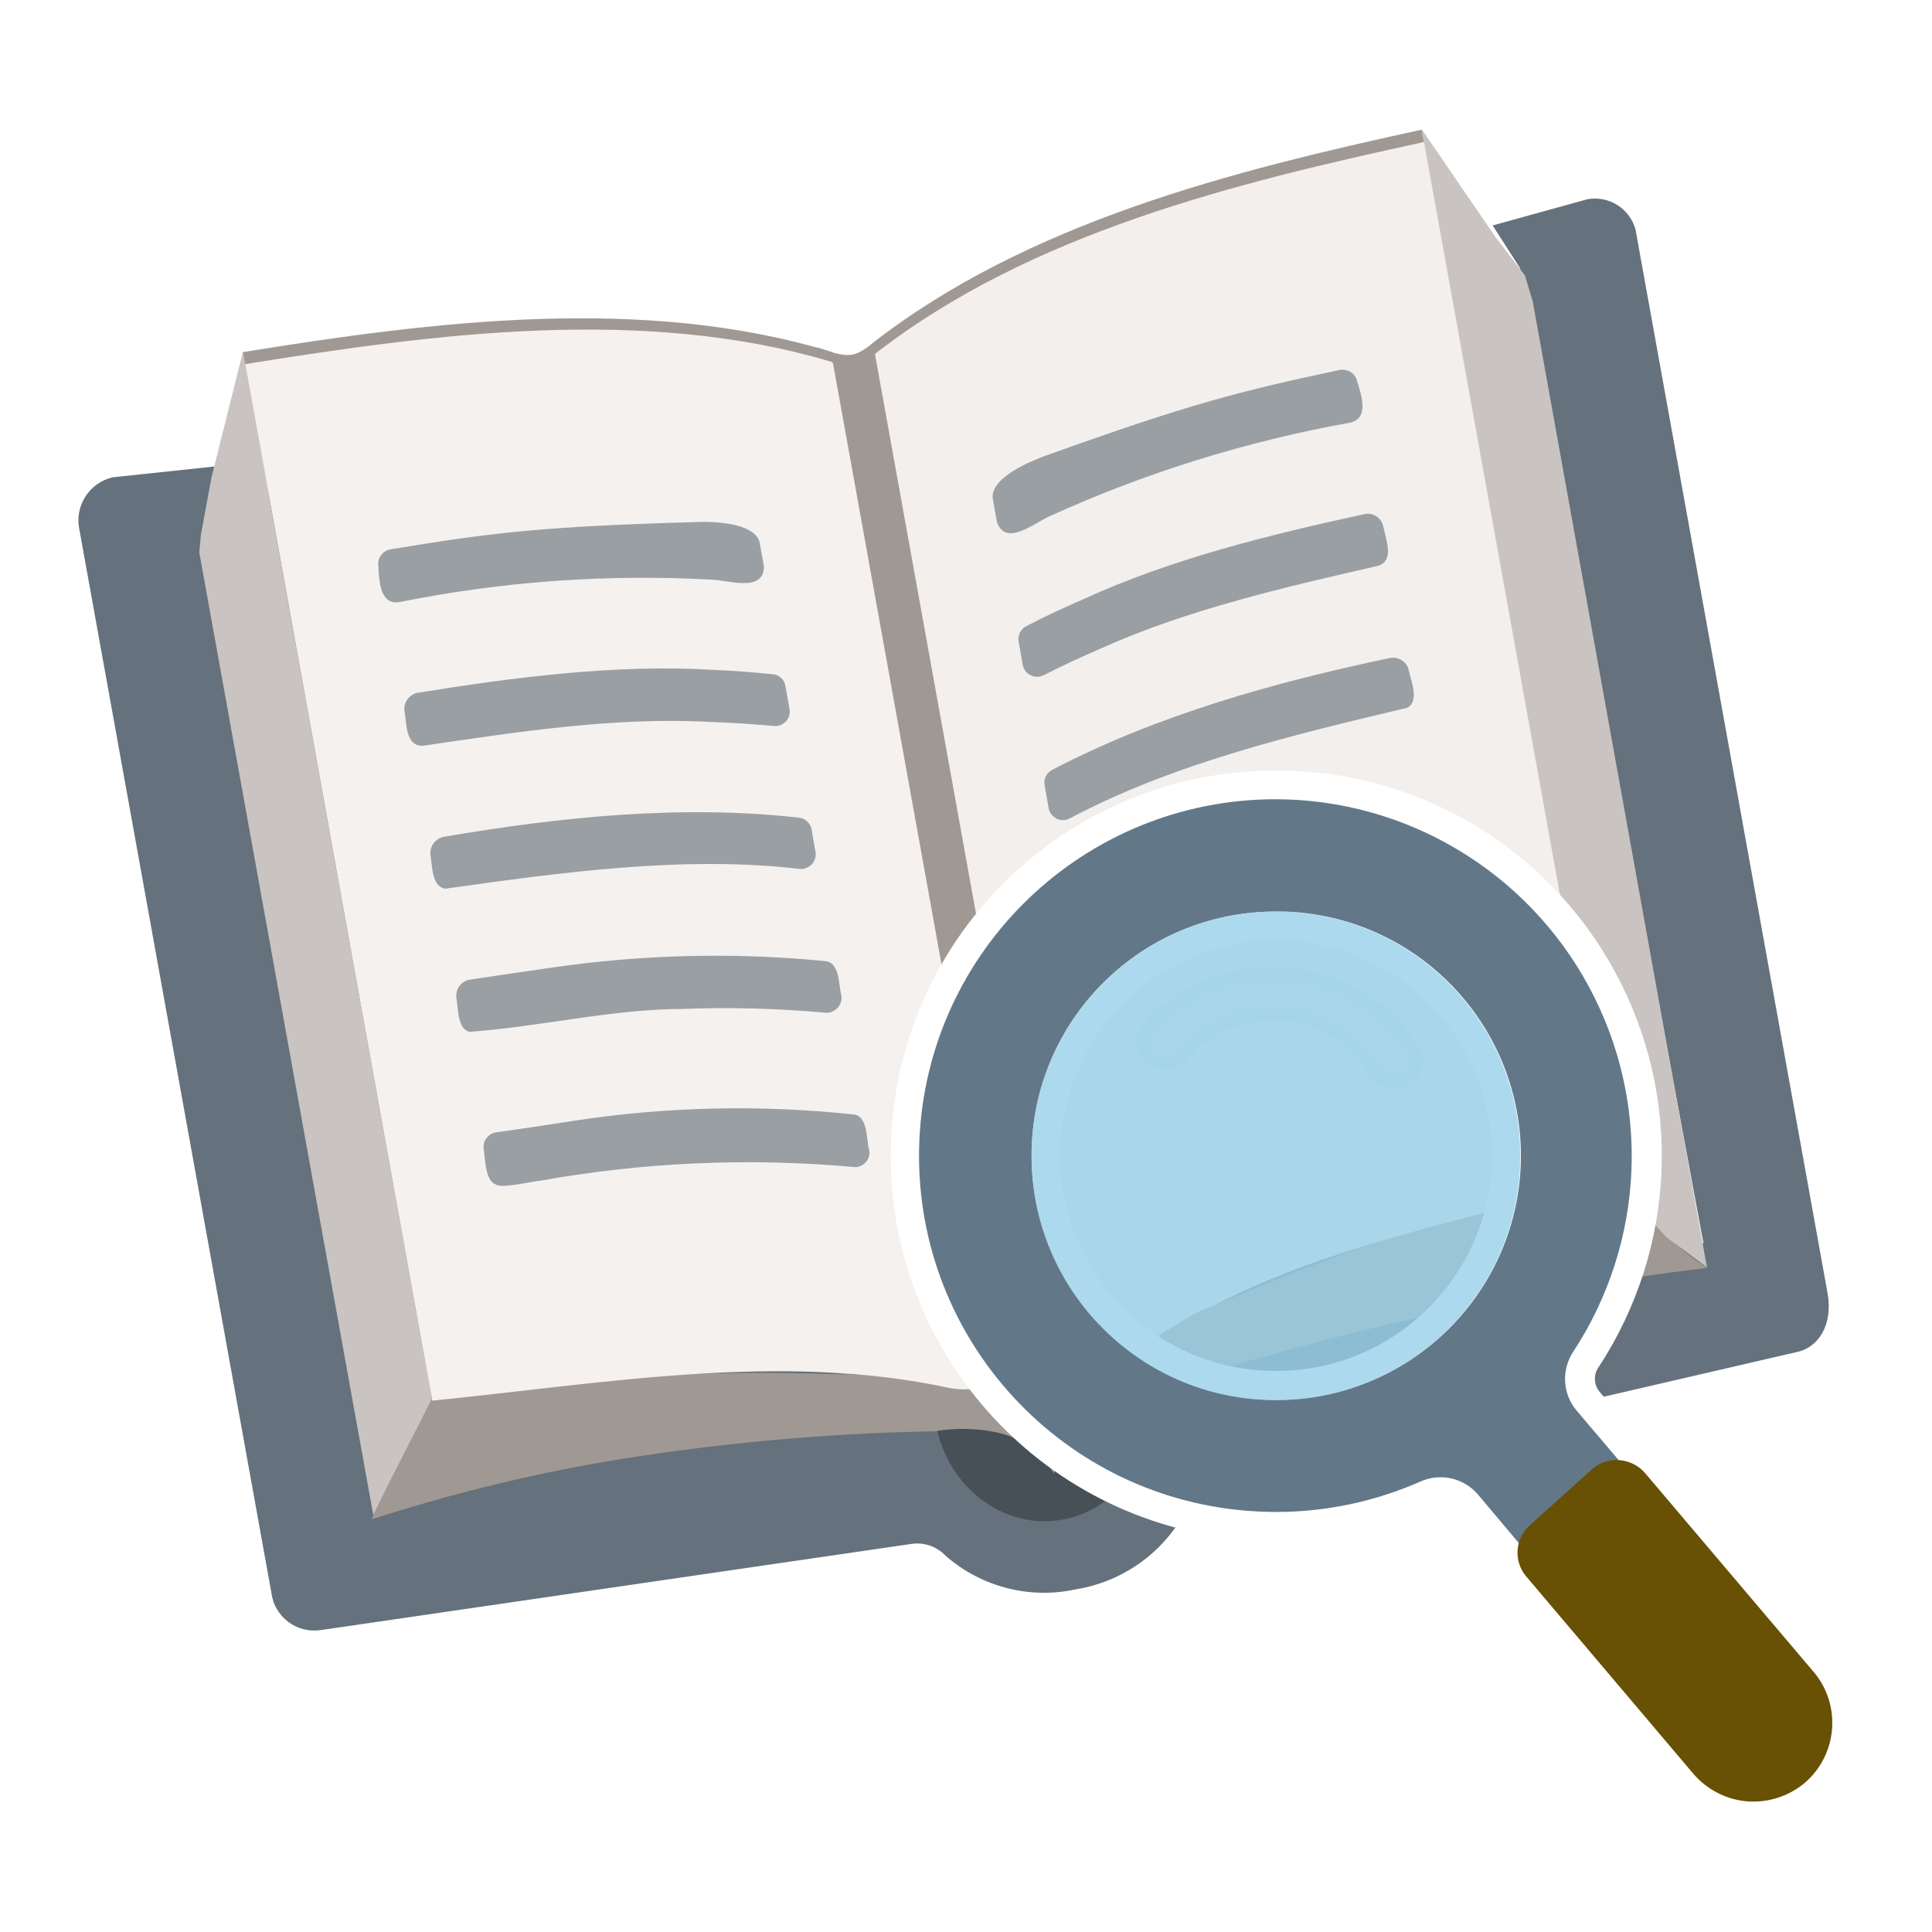
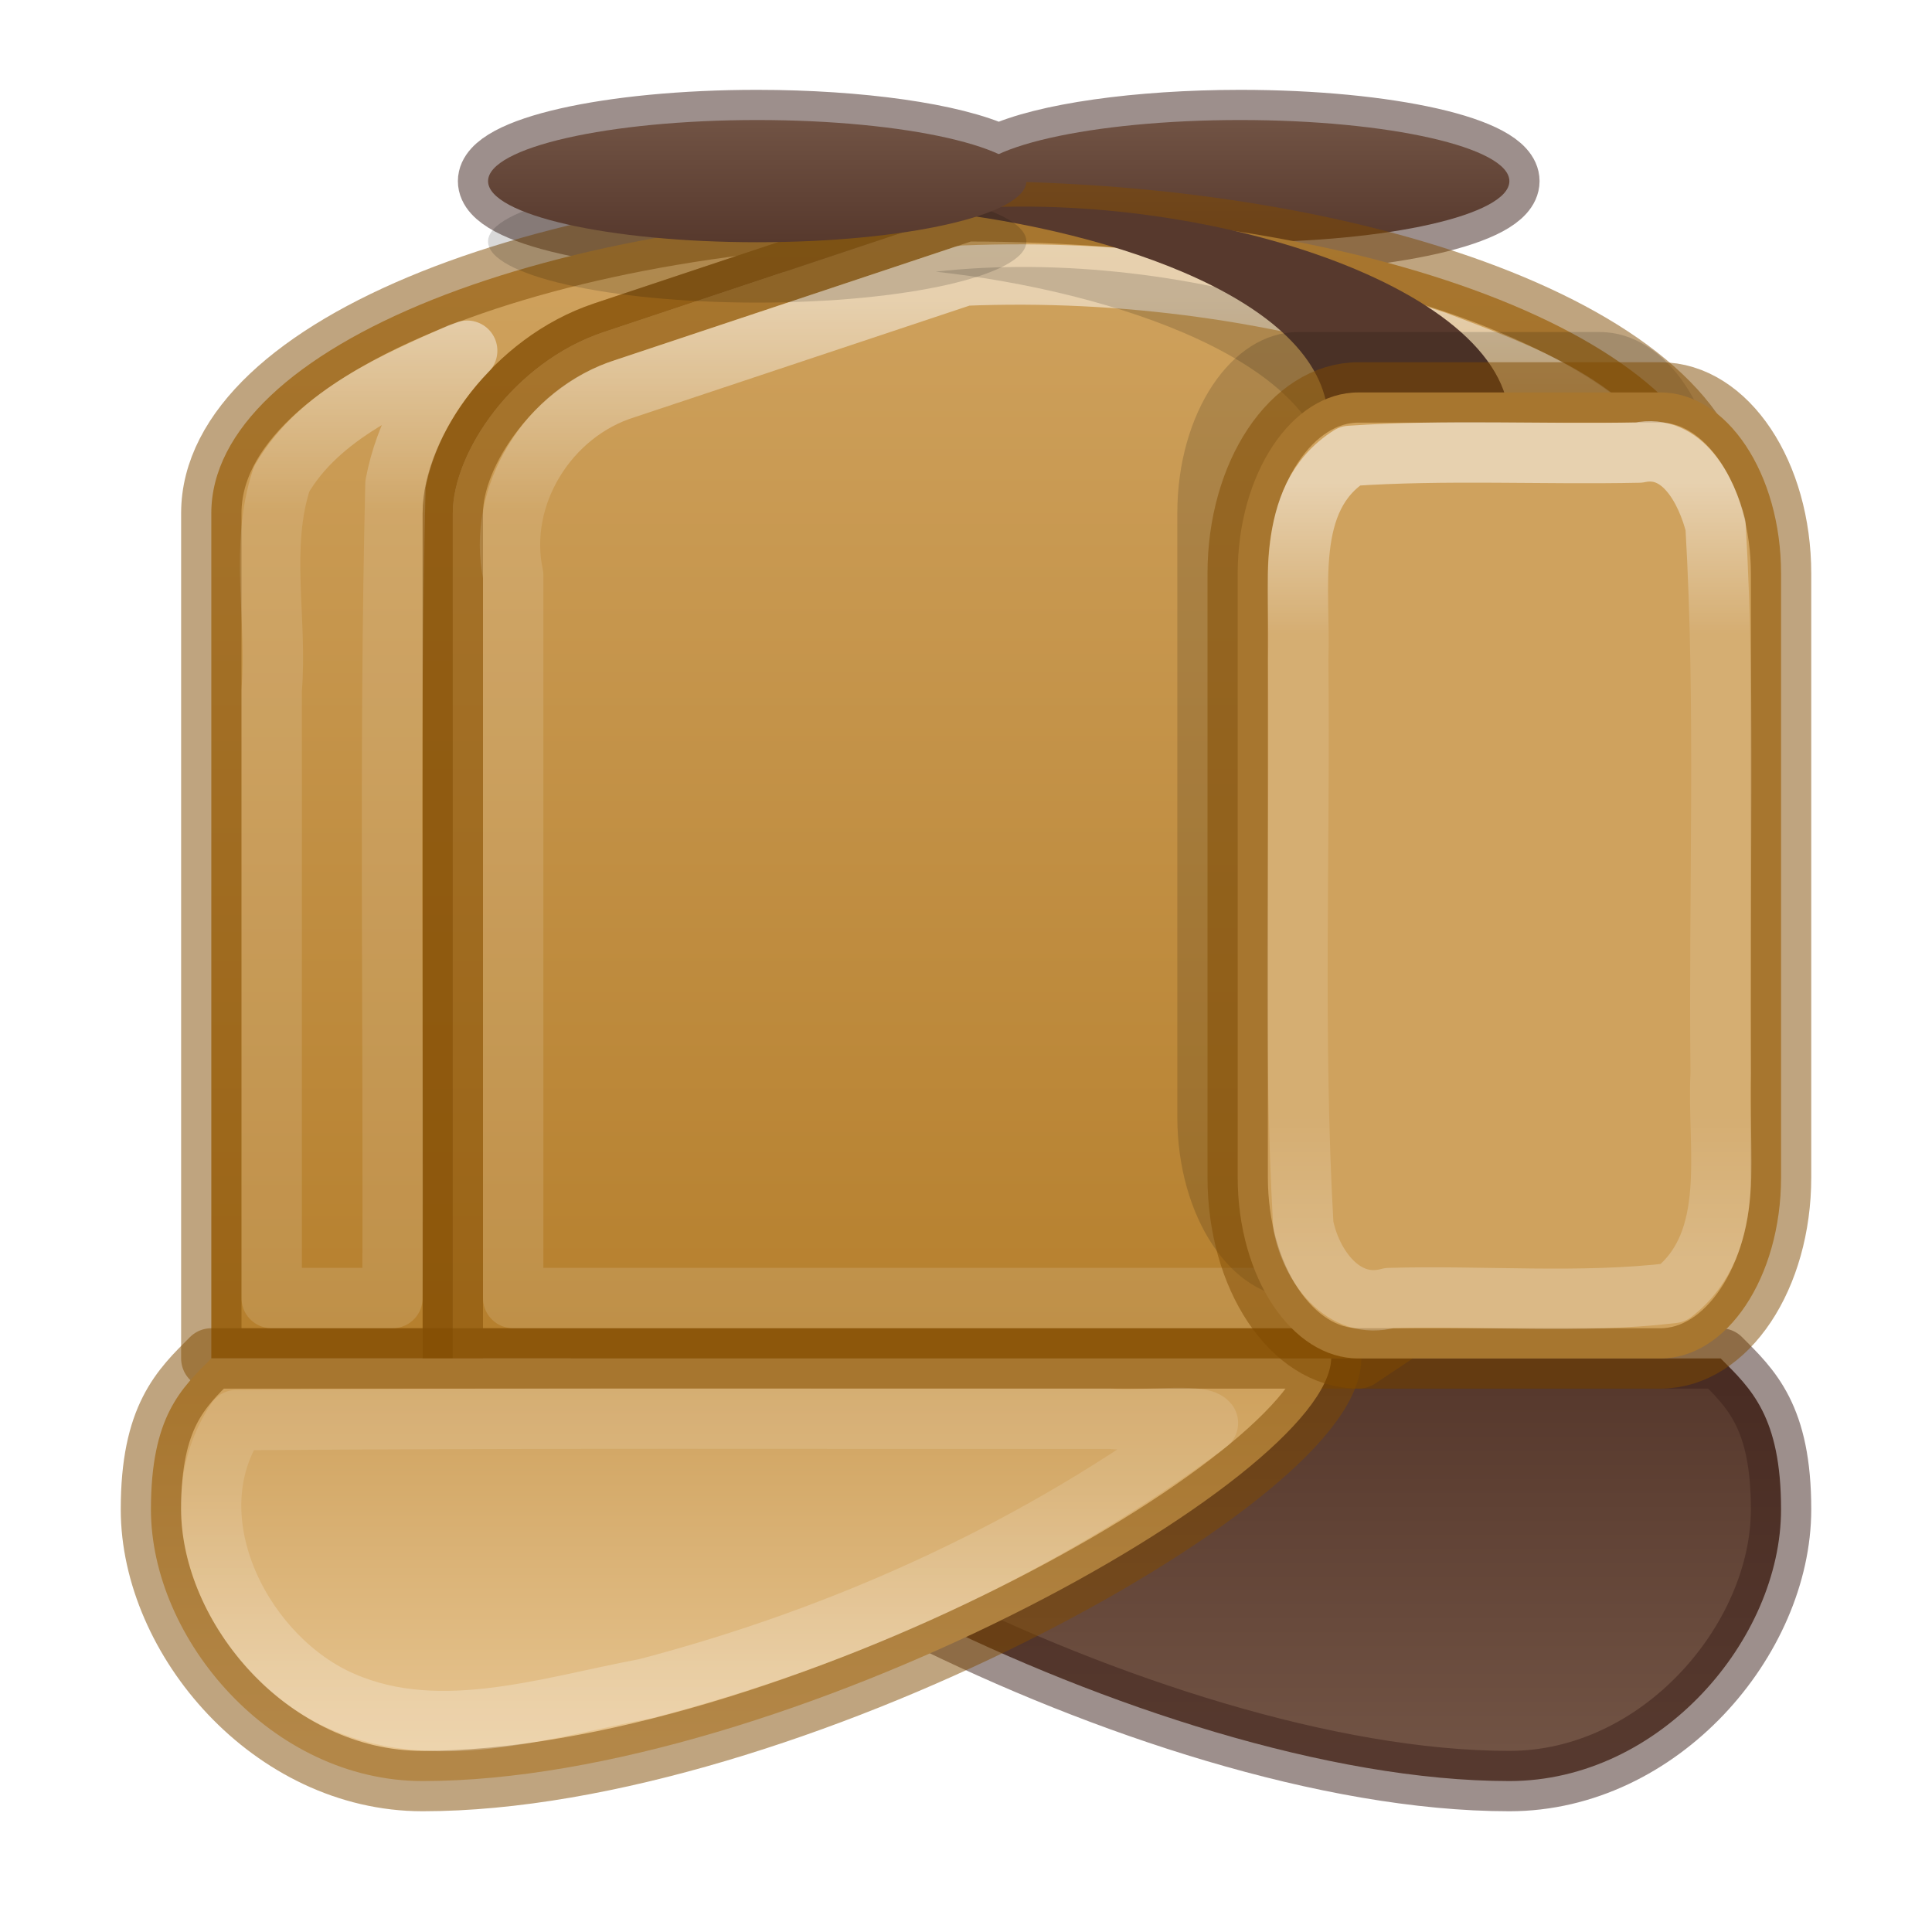
- <svg xmlns="http://www.w3.org/2000/svg" xmlns:xlink="http://www.w3.org/1999/xlink" width="32px" height="32px" viewBox="0 0 32 32" version="1.1">
-   <defs>
-     <filter id="alpha" filterUnits="objectBoundingBox" x="0%" y="0%" width="100%" height="100%">
-       <feColorMatrix type="matrix" in="SourceGraphic" values="0 0 0 0 1 0 0 0 0 1 0 0 0 0 1 0 0 0 1 0" />
-     </filter>
-     <mask id="mask0">
-       <g filter="url(#alpha)">
-         <rect x="0" y="0" width="32" height="32" style="fill:rgb(0%,0%,0%);fill-opacity:0.902;stroke:none;" />
-       </g>
-     </mask>
-     <clipPath id="clip1">
-       <rect x="0" y="0" width="32" height="32" />
-     </clipPath>
-     <g id="surface5" clip-path="url(#clip1)">
-       <path style="fill-rule:nonzero;fill:rgb(88.627%,92.157%,92.941%);fill-opacity:1;stroke-width:1;stroke-linecap:butt;stroke-linejoin:miter;stroke:rgb(85.49%,91.373%,92.941%);stroke-opacity:1;stroke-miterlimit:10;" d="M 144.141 112.158 C 143.286 112.085 142.505 111.621 142.065 110.864 C 141.65 110.107 141.138 109.424 140.552 108.789 C 136.279 104.443 129.468 103.882 124.561 107.471 C 123.853 108.008 123.242 108.618 122.705 109.277 C 121.826 110.303 120.312 110.498 119.189 109.766 C 118.652 109.448 118.286 108.911 118.164 108.301 C 118.042 107.69 118.213 107.056 118.579 106.592 C 119.36 105.615 120.264 104.736 121.265 103.979 C 128.369 98.804 138.184 99.609 144.336 105.908 C 145.19 106.812 145.947 107.812 146.558 108.911 C 146.826 109.448 146.875 110.083 146.655 110.645 C 146.436 111.23 145.996 111.67 145.435 111.89 C 145.02 112.085 144.58 112.183 144.141 112.158 Z M 144.141 112.158 " transform="matrix(0.16,0,0,0.16,0,0)" />
-     </g>
-     <mask id="mask1">
-       <g filter="url(#alpha)">
-         <rect x="0" y="0" width="32" height="32" style="fill:rgb(0%,0%,0%);fill-opacity:0.8;stroke:none;" />
-       </g>
-     </mask>
-     <clipPath id="clip2">
-       <rect x="0" y="0" width="32" height="32" />
-     </clipPath>
-     <g id="surface8" clip-path="url(#clip2)">
-       <path style=" stroke:none;fill-rule:nonzero;fill:rgb(59.216%,81.176%,90.98%);fill-opacity:1;" d="M 25.18 19.145 C 25.18 21.379 23.367 23.191 21.133 23.191 C 18.898 23.191 17.086 21.379 17.086 19.145 C 17.086 16.91 18.898 15.098 21.133 15.098 C 23.367 15.098 25.18 16.91 25.18 19.145 Z M 25.18 19.145 " />
-     </g>
+ <svg xmlns="http://www.w3.org/2000/svg" xmlns:xlink="http://www.w3.org/1999/xlink" version="1.1" width="32" height="32" id="svg6860" xml:space="preserve">
+   <defs id="defs6862">
+     <linearGradient id="linearGradient82">
+       <stop style="stop-color:#ffffff;stop-opacity:1;" offset="0" id="stop79" />
+       <stop style="stop-color:#ffffff;stop-opacity:0.25;" offset="0.192" id="stop80" />
+       <stop style="stop-color:#ffffff;stop-opacity:0.25;" offset="0.808" id="stop81" />
+       <stop style="stop-color:#ffffff;stop-opacity:0.5;" offset="1" id="stop82" />
+     </linearGradient>
+     <linearGradient id="linearGradient75">
+       <stop style="stop-color:#ffffff;stop-opacity:1;" offset="0" id="stop72" />
+       <stop style="stop-color:#ffffff;stop-opacity:0.25;" offset="0.152" id="stop73" />
+       <stop style="stop-color:#ffffff;stop-opacity:0.25;" offset="0.848" id="stop74" />
+       <stop style="stop-color:#ffffff;stop-opacity:0.5;" offset="1" id="stop75" />
+     </linearGradient>
+     <linearGradient id="linearGradient70">
+       <stop style="stop-color:#ffffff;stop-opacity:1;" offset="0" id="stop67" />
+       <stop style="stop-color:#ffffff;stop-opacity:0.25;" offset="0.152" id="stop68" />
+       <stop style="stop-color:#ffffff;stop-opacity:0.25;" offset="0.848" id="stop69" />
+       <stop style="stop-color:#ffffff;stop-opacity:0.5;" offset="1" id="stop70" />
+     </linearGradient>
+     <linearGradient id="linearGradient3924-0">
+       <stop id="stop3926-6" style="stop-color:#ffffff;stop-opacity:1" offset="0" />
+       <stop id="stop3928-3" style="stop-color:#ffffff;stop-opacity:0.235" offset="0.042" />
+       <stop id="stop3930-2" style="stop-color:#ffffff;stop-opacity:0.157" offset="0.958" />
+       <stop id="stop3932-62" style="stop-color:#ffffff;stop-opacity:0.392" offset="1" />
+     </linearGradient>
+     <linearGradient id="linearGradient3688-166-749-6">
+       <stop id="stop2883-8" style="stop-color:#181818;stop-opacity:1" offset="0" />
+       <stop id="stop2885-3" style="stop-color:#181818;stop-opacity:0" offset="1" />
+     </linearGradient>
+     <linearGradient id="linearGradient3702-501-757-3">
+       <stop id="stop2895-3" style="stop-color:#181818;stop-opacity:0" offset="0" />
+       <stop id="stop2897-28" style="stop-color:#181818;stop-opacity:1" offset="0.5" />
+       <stop id="stop2899-8" style="stop-color:#181818;stop-opacity:0" offset="1" />
+     </linearGradient>
+     <radialGradient cx="4.993" cy="43.5" r="2.5" fx="4.993" fy="43.5" id="radialGradient2976-3" xlink:href="#linearGradient3688-166-749-6" gradientUnits="userSpaceOnUse" gradientTransform="matrix(2.003784,0,0,1.4,27.98813,-17.4)" />
+     <radialGradient cx="4.993" cy="43.5" r="2.5" fx="4.993" fy="43.5" id="radialGradient2978-2" xlink:href="#linearGradient3688-166-749-6" gradientUnits="userSpaceOnUse" gradientTransform="matrix(2.003784,0,0,1.4,-20.01187,-104.4)" />
+     <linearGradient xlink:href="#linearGradient870" id="linearGradient930-9" x1="16.768" y1="2.768" x2="16.768" y2="29.897" gradientUnits="userSpaceOnUse" gradientTransform="translate(3.81e-6)" />
+     <linearGradient x1="24" y1="6.24" x2="24" y2="41.76" id="linearGradient4161-0" xlink:href="#linearGradient3924-0" gradientUnits="userSpaceOnUse" gradientTransform="matrix(0.6756757,0,0,0.6756757,-0.2162132,-0.2162062)" />
+     <linearGradient xlink:href="#linearGradient3702-501-757-3" id="linearGradient1088" gradientUnits="userSpaceOnUse" x1="25.058" y1="47.028" x2="25.058" y2="39.999" />
+     <linearGradient id="linearGradient870">
+       <stop id="stop866" offset="0" style="stop-color:#cd9ef7;stop-opacity:1" />
+       <stop id="stop868" offset="1" style="stop-color:#a56de2;stop-opacity:1" />
+     </linearGradient>
+     <radialGradient cx="4.993" cy="43.5" r="2.5" fx="4.993" fy="43.5" id="radialGradient2976-3-3" xlink:href="#linearGradient3688-166-749-6" gradientUnits="userSpaceOnUse" gradientTransform="matrix(2.003784,0,0,1.4,27.98813,-17.4)" />
+     <radialGradient cx="4.993" cy="43.5" r="2.5" fx="4.993" fy="43.5" id="radialGradient2978-2-5" xlink:href="#linearGradient3688-166-749-6" gradientUnits="userSpaceOnUse" gradientTransform="matrix(2.003784,0,0,1.4,-20.01187,-104.4)" />
+     <linearGradient xlink:href="#linearGradient870" id="linearGradient930-9-2" x1="16.768" y1="2.768" x2="16.768" y2="29.897" gradientUnits="userSpaceOnUse" gradientTransform="translate(4.1936035e-6)" />
+     <linearGradient x1="24" y1="6.24" x2="24" y2="41.76" id="linearGradient4161-0-2" xlink:href="#linearGradient3924-0" gradientUnits="userSpaceOnUse" gradientTransform="matrix(0.6756757,0,0,0.6756757,-0.2162128,-0.2162061)" />
+     <linearGradient xlink:href="#linearGradient3702-501-757-3" id="linearGradient963" gradientUnits="userSpaceOnUse" x1="25.058" y1="47.028" x2="25.058" y2="39.999" />
+     <linearGradient id="linearGradient17">
+       <stop style="stop-color:#715344;stop-opacity:1;" offset="0" id="stop17" />
+       <stop style="stop-color:#57392d;stop-opacity:1;" offset="1" id="stop18" />
+     </linearGradient>
+     <linearGradient id="linearGradient7">
+       <stop style="stop-color:#57392d;stop-opacity:1;" offset="0" id="stop9" />
+       <stop style="stop-color:#715344;stop-opacity:1;" offset="1" id="stop10" />
+     </linearGradient>
+     <linearGradient id="linearGradient1">
+       <stop style="stop-color:#cfa25e;stop-opacity:1;" offset="0" id="stop1" />
+       <stop style="stop-color:#e7c591;stop-opacity:1;" offset="1" id="stop2" />
+     </linearGradient>
+     <linearGradient id="linearGradient5">
+       <stop style="stop-color:#cfa25e;stop-opacity:1;" offset="0" id="stop5" />
+       <stop style="stop-color:#b6802e;stop-opacity:1;" offset="1" id="stop6" />
+     </linearGradient>
+     <linearGradient id="linearGradient1201">
+       <stop id="stop1193" style="stop-color:#ffffff;stop-opacity:1" offset="0" />
+       <stop id="stop1195" style="stop-color:#ffffff;stop-opacity:0.235" offset="0.068" />
+       <stop id="stop1197" style="stop-color:#ffffff;stop-opacity:0.157" offset="0.947" />
+       <stop id="stop1199" style="stop-color:#ffffff;stop-opacity:0.392" offset="1" />
+     </linearGradient>
+     <radialGradient cx="4.993" cy="43.5" r="2.5" fx="4.993" fy="43.5" id="radialGradient3013-6" xlink:href="#linearGradient3688-166-749-6" gradientUnits="userSpaceOnUse" gradientTransform="matrix(2.003784,0,0,0.8999999,29.98813,4.850003)" />
+     <radialGradient cx="4.993" cy="43.5" r="2.5" fx="4.993" fy="43.5" id="radialGradient3015-1" xlink:href="#linearGradient3688-166-749-6" gradientUnits="userSpaceOnUse" gradientTransform="matrix(2.003784,0,0,0.8999999,-18.01187,-83.15)" />
+     <linearGradient x1="39" y1="6" x2="39" y2="41.945" id="linearGradient3058-5" xlink:href="#linearGradient1201" gradientUnits="userSpaceOnUse" gradientTransform="translate(4e-6,1.000006)" />
+     <linearGradient xlink:href="#linearGradient3702-501-757-3" id="linearGradient1191" gradientUnits="userSpaceOnUse" x1="25.058" y1="47.028" x2="25.058" y2="39.999" gradientTransform="matrix(1.142857,0,0,0.6428571,-3.428569,16.03572)" />
+     <linearGradient xlink:href="#linearGradient870" id="linearGradient930-9-2-6" x1="16.768" y1="2.768" x2="16.768" y2="29.897" gradientUnits="userSpaceOnUse" gradientTransform="matrix(1.444444,0,0,1.444444,0.888913,1.888891)" />
+     <linearGradient xlink:href="#linearGradient1" id="linearGradient52" x1="11" y1="23" x2="11" y2="28.93" gradientUnits="userSpaceOnUse" />
+     <linearGradient xlink:href="#linearGradient5" id="linearGradient54" x1="16.104" y1="3.99" x2="16.104" y2="22" gradientUnits="userSpaceOnUse" />
+     <linearGradient xlink:href="#linearGradient5" id="linearGradient56" x1="16" y1="4" x2="16" y2="22" gradientUnits="userSpaceOnUse" />
+     <linearGradient xlink:href="#linearGradient17" id="linearGradient58" x1="13" y1="2" x2="13" y2="4" gradientUnits="userSpaceOnUse" />
+     <linearGradient xlink:href="#linearGradient17" id="linearGradient59" x1="21" y1="2" x2="21" y2="4" gradientUnits="userSpaceOnUse" />
+     <linearGradient xlink:href="#linearGradient7" id="linearGradient65" x1="24" y1="23" x2="24" y2="29" gradientUnits="userSpaceOnUse" />
+     <linearGradient xlink:href="#linearGradient70" id="linearGradient67" x1="8" y1="5" x2="8" y2="28" gradientUnits="userSpaceOnUse" />
+     <linearGradient xlink:href="#linearGradient75" id="linearGradient72" x1="16" y1="5" x2="16" y2="28" gradientUnits="userSpaceOnUse" />
+     <linearGradient xlink:href="#linearGradient75" id="linearGradient77" x1="16" y1="5" x2="16" y2="28" gradientUnits="userSpaceOnUse" />
+     <linearGradient xlink:href="#linearGradient82" id="linearGradient79" x1="25" y1="8" x2="25" y2="21" gradientUnits="userSpaceOnUse" />
  </defs>
-   <g id="surface1">
-     <path style=" stroke:none;fill-rule:nonzero;fill:rgb(30.98%,26.275%,21.961%);fill-opacity:1;" d="M 17.461 24.402 C 17.266 24.07 16.945 23.828 16.574 23.734 C 16.223 23.652 15.863 23.641 15.508 23.699 C 15.703 24.754 16.645 25.457 17.621 25.281 C 18.594 25.105 19.219 24.09 19.039 23.031 C 18.688 23.109 18.352 23.254 18.055 23.453 C 17.738 23.68 17.523 24.02 17.461 24.402 Z M 17.461 24.402 " />
-     <path style=" stroke:none;fill-rule:nonzero;fill:rgb(29.804%,3.137%,3.137%);fill-opacity:1;" d="M 17.273 23.363 L 17.305 23.535 Z M 17.273 23.363 " />
-     <path style=" stroke:none;fill-rule:nonzero;fill:rgb(39.608%,44.314%,48.627%);fill-opacity:1;" d="M 3.547 7.727 L 1.863 7.906 C 1.473 8 1.23 8.387 1.316 8.777 L 4.496 26.387 C 4.52 26.578 4.621 26.746 4.773 26.863 C 4.926 26.977 5.117 27.027 5.309 27 L 15.082 25.574 C 15.297 25.539 15.512 25.609 15.664 25.77 C 16.254 26.285 17.055 26.492 17.82 26.324 C 18.598 26.199 19.273 25.715 19.641 25.02 C 19.73 24.816 19.906 24.672 20.121 24.625 L 29.742 22.398 C 30.121 22.328 30.363 21.941 30.27 21.418 L 27.09 3.805 C 26.996 3.453 26.645 3.234 26.289 3.301 L 24.723 3.734 L 25.172 4.434 L 25.27 4.754 L 28.215 20.594 " />
-     <path style=" stroke:none;fill-rule:nonzero;fill:rgb(27.843%,31.373%,33.725%);fill-opacity:1;" d="M 19.098 22.902 L 19.031 22.918 C 19.219 23.977 18.586 24.984 17.609 25.168 C 16.637 25.352 15.691 24.641 15.5 23.586 C 15.477 23.586 15.457 23.586 15.434 23.594 " />
-     <path style=" stroke:none;fill-rule:nonzero;fill:rgb(78.824%,76.471%,75.686%);fill-opacity:1;" d="M 6.184 25.102 L 7.156 23.168 L 4.023 5.828 L 3.504 7.902 L 3.328 8.852 L 3.301 9.152 Z M 6.184 25.102 " />
-     <path style=" stroke:none;fill-rule:nonzero;fill:rgb(62.745%,60%,57.647%);fill-opacity:1;" d="M 17.242 23.199 L 17.184 22.867 C 17.203 22.973 17.254 23.258 17.273 23.359 L 17.242 23.199 L 19.551 22.879 L 19.102 23.027 C 22.086 22.055 25.16 21.375 28.273 21 C 27.66 20.605 27.176 20.039 26.676 19.496 L 26.676 19.512 C 13.891 22.238 19.457 27.973 14.637 5.547 C 14.156 5.91 14.156 5.973 13.535 5.754 C 16.82 28.414 20.051 21.098 7.156 23.18 L 7.156 23.172 C 7.094 23.301 6.156 25.09 6.16 25.164 L 6.184 25.102 L 6.16 25.164 C 7.402 24.762 8.676 24.445 9.965 24.219 C 11.777 23.914 13.605 23.742 15.441 23.707 " />
-     <path style=" stroke:none;fill-rule:nonzero;fill:rgb(78.824%,76.471%,75.686%);fill-opacity:1;" d="M 25.387 4.992 L 25.258 4.562 L 24.77 3.926 L 23.551 2.145 L 23.547 2.148 L 26.68 19.488 L 27.605 20.496 L 28.273 20.992 " />
-     <path style=" stroke:none;fill-rule:nonzero;fill:rgb(62.745%,60%,57.647%);fill-opacity:1;" d="M 19.359 22.902 L 17.246 23.199 L 17.273 23.359 L 17.305 23.535 L 17.281 23.359 L 17.25 23.199 L 17.191 22.867 L 17.25 23.199 L 15.426 23.68 L 15.438 23.711 L 15.504 23.703 C 15.855 23.645 16.219 23.656 16.566 23.738 C 16.941 23.832 17.262 24.074 17.457 24.406 C 17.52 24.023 17.734 23.684 18.051 23.461 C 18.352 23.258 18.688 23.113 19.039 23.039 L 19.105 23.027 Z M 19.359 22.902 " />
-     <path style=" stroke:none;fill-rule:nonzero;fill:rgb(62.745%,60%,57.647%);fill-opacity:1;" d="M 26.68 19.492 L 23.547 2.148 C 20.438 2.824 17.004 3.68 14.422 5.707 L 14.453 5.707 L 17.348 21.738 C 17.734 23.641 19.203 21.898 20.09 21.629 C 22.043 20.59 24.574 20.141 26.684 19.508 Z M 26.68 19.492 " />
-     <path style=" stroke:none;fill-rule:nonzero;fill:rgb(94.902%,93.725%,92.941%);fill-opacity:1;" d="M 26.684 19.504 L 23.586 2.352 C 20.48 3.027 17.078 3.852 14.496 5.859 L 14.496 5.887 L 17.359 21.742 C 17.742 23.621 19.211 21.895 20.098 21.629 C 22.055 20.594 24.586 20.145 26.695 19.516 Z M 26.684 19.504 " />
-     <path style=" stroke:none;fill-rule:nonzero;fill:rgb(60%,62.353%,63.922%);fill-opacity:1;" d="M 22.363 7 C 20.645 7.309 18.973 7.828 17.383 8.551 C 17.133 8.66 16.656 9.066 16.512 8.645 L 16.441 8.242 C 16.422 7.902 17.074 7.637 17.332 7.543 C 19.695 6.695 20.512 6.484 22.184 6.129 C 22.316 6.102 22.445 6.18 22.477 6.309 C 22.547 6.539 22.684 6.93 22.363 7 Z M 22.363 7 " />
-     <path style=" stroke:none;fill-rule:nonzero;fill:rgb(60%,62.353%,63.922%);fill-opacity:1;" d="M 22.828 9.371 C 21.309 9.719 19.684 10.09 18.258 10.73 C 17.93 10.871 17.609 11.02 17.293 11.18 C 17.227 11.215 17.145 11.219 17.078 11.188 C 17.008 11.156 16.957 11.094 16.941 11.02 L 16.871 10.621 C 16.855 10.52 16.906 10.418 17 10.371 C 17.301 10.211 17.605 10.074 17.914 9.938 C 19.391 9.258 21.031 8.855 22.617 8.512 C 22.758 8.492 22.891 8.59 22.914 8.73 C 22.957 8.949 23.098 9.281 22.828 9.371 Z M 22.828 9.371 " />
-     <path style=" stroke:none;fill-rule:nonzero;fill:rgb(60%,62.353%,63.922%);fill-opacity:1;" d="M 23.309 11.723 C 21.426 12.168 19.426 12.648 17.719 13.555 C 17.652 13.59 17.574 13.594 17.504 13.562 C 17.438 13.527 17.387 13.469 17.371 13.395 L 17.301 13 C 17.285 12.895 17.336 12.797 17.43 12.75 C 19.172 11.84 21.121 11.297 23.039 10.895 C 23.18 10.879 23.312 10.973 23.336 11.113 C 23.379 11.297 23.508 11.613 23.309 11.723 Z M 23.309 11.723 " />
-     <path style=" stroke:none;fill-rule:nonzero;fill:rgb(60%,62.353%,63.922%);fill-opacity:1;" d="M 23.758 14.078 C 22.664 14.422 21.402 14.594 20.328 15.012 C 19.582 15.27 18.855 15.578 18.148 15.93 C 18.082 15.965 18.004 15.965 17.938 15.934 C 17.871 15.902 17.82 15.844 17.801 15.77 C 17.789 15.59 17.621 15.23 17.859 15.133 C 19.219 14.441 20.66 13.918 22.145 13.578 L 22.785 13.434 L 23.434 13.281 C 23.508 13.262 23.586 13.27 23.648 13.312 C 23.715 13.352 23.758 13.418 23.77 13.492 C 23.809 13.664 23.93 13.969 23.758 14.078 Z M 23.758 14.078 " />
-     <path style=" stroke:none;fill-rule:nonzero;fill:rgb(62.745%,60%,57.647%);fill-opacity:1;" d="M 13.785 5.832 C 10.664 4.879 7.168 5.324 4.023 5.832 L 7.156 23.176 L 7.156 23.188 C 9.344 23.008 11.867 22.504 14.059 22.766 C 14.977 22.691 16.961 23.785 16.656 21.867 " />
-     <path style=" stroke:none;fill-rule:nonzero;fill:rgb(95.686%,94.51%,93.725%);fill-opacity:1;" d="M 7.16 23.199 C 9.941 22.922 12.938 22.383 15.719 22.988 C 16.293 23.098 16.867 22.855 16.66 21.875 L 13.797 6.016 L 13.781 5.996 C 10.668 5.062 7.199 5.527 4.062 6.031 Z M 7.16 23.199 " />
-     <path style=" stroke:none;fill-rule:nonzero;fill:rgb(60%,62.353%,63.922%);fill-opacity:1;" d="M 6.613 9.973 C 8.32 9.629 10.066 9.504 11.805 9.602 C 12.078 9.613 12.664 9.816 12.652 9.371 L 12.578 8.969 C 12.477 8.648 11.777 8.633 11.5 8.648 C 9 8.719 8.16 8.82 6.473 9.098 C 6.344 9.117 6.25 9.238 6.266 9.371 C 6.281 9.602 6.285 10.023 6.613 9.973 Z M 6.613 9.973 " />
-     <path style=" stroke:none;fill-rule:nonzero;fill:rgb(60%,62.353%,63.922%);fill-opacity:1;" d="M 7.008 12.352 C 8.547 12.125 10.195 11.871 11.746 11.957 C 12.105 11.969 12.457 11.992 12.809 12.023 C 12.883 12.035 12.961 12.008 13.012 11.953 C 13.066 11.902 13.09 11.824 13.078 11.75 L 13.008 11.359 C 12.992 11.258 12.906 11.176 12.801 11.168 C 12.469 11.133 12.133 11.109 11.793 11.094 C 10.18 11 8.504 11.219 6.906 11.477 C 6.762 11.512 6.672 11.656 6.703 11.797 C 6.738 12 6.719 12.367 7.008 12.352 Z M 7.008 12.352 " />
-     <path style=" stroke:none;fill-rule:nonzero;fill:rgb(60%,62.353%,63.922%);fill-opacity:1;" d="M 7.379 14.719 C 9.301 14.449 11.332 14.168 13.238 14.391 C 13.312 14.402 13.387 14.375 13.441 14.32 C 13.492 14.27 13.52 14.191 13.508 14.117 L 13.441 13.73 C 13.418 13.629 13.332 13.551 13.23 13.543 C 11.281 13.324 9.273 13.531 7.336 13.863 C 7.195 13.902 7.105 14.039 7.133 14.184 C 7.16 14.355 7.156 14.695 7.379 14.719 Z M 7.379 14.719 " />
-     <path style=" stroke:none;fill-rule:nonzero;fill:rgb(60%,62.353%,63.922%);fill-opacity:1;" d="M 7.781 17.09 C 8.922 17.008 10.16 16.711 11.312 16.711 C 12.098 16.68 12.883 16.703 13.668 16.773 C 13.742 16.781 13.812 16.754 13.867 16.699 C 13.918 16.648 13.945 16.574 13.938 16.5 C 13.887 16.324 13.918 15.93 13.656 15.918 C 12.145 15.77 10.617 15.809 9.109 16.031 L 8.461 16.125 L 7.801 16.223 C 7.723 16.23 7.656 16.27 7.609 16.332 C 7.566 16.391 7.547 16.469 7.562 16.543 C 7.59 16.723 7.582 17.051 7.781 17.09 Z M 7.781 17.09 " />
-     <path style=" stroke:none;fill-rule:nonzero;fill:rgb(60%,62.353%,63.922%);fill-opacity:1;" d="M 8.203 19.613 C 8.293 19.699 8.82 19.562 8.934 19.559 C 10.648 19.25 12.395 19.172 14.129 19.328 C 14.203 19.34 14.281 19.312 14.332 19.258 C 14.387 19.203 14.41 19.129 14.398 19.055 C 14.344 18.879 14.383 18.461 14.117 18.457 C 12.605 18.297 11.074 18.328 9.566 18.555 C 9.246 18.602 8.531 18.715 8.223 18.754 C 8.086 18.773 7.992 18.898 8.012 19.031 C 8.035 19.188 8.039 19.555 8.203 19.613 Z M 8.203 19.613 " />
-     <use xlink:href="#surface5" mask="url(#mask0)" />
-     <path style=" stroke:none;fill-rule:nonzero;fill:rgb(38.431%,47.059%,53.725%);fill-opacity:1;" d="M 24.293 24.91 C 24.129 24.711 23.855 24.648 23.621 24.75 C 22.84 25.098 21.992 25.281 21.133 25.281 C 20.965 25.281 20.793 25.281 20.625 25.258 C 17.875 25.027 15.617 22.984 15.109 20.27 C 14.602 17.555 15.973 14.836 18.457 13.629 C 20.941 12.422 23.926 13.023 25.75 15.098 C 27.57 17.172 27.781 20.211 26.266 22.516 C 26.121 22.73 26.137 23.012 26.305 23.207 L 27.645 24.789 L 25.637 26.492 Z M 21.129 15.336 C 19.055 15.34 17.367 17 17.328 19.07 C 17.289 21.145 18.914 22.867 20.984 22.949 C 23.055 23.031 24.809 21.445 24.938 19.375 C 25.062 17.309 23.512 15.52 21.449 15.348 C 21.34 15.34 21.234 15.336 21.129 15.336 Z M 21.129 15.336 " />
-     <path style=" stroke:none;fill-rule:nonzero;fill:rgb(100%,100%,100%);fill-opacity:1;" d="M 21.121 13.238 C 23.289 13.238 25.285 14.43 26.316 16.34 C 27.348 18.25 27.25 20.57 26.059 22.387 C 25.859 22.688 25.879 23.086 26.113 23.363 L 27.301 24.762 L 25.656 26.152 L 24.48 24.754 C 24.246 24.48 23.859 24.391 23.527 24.539 C 22.773 24.871 21.961 25.043 21.137 25.043 C 20.973 25.043 20.812 25.035 20.648 25.023 C 17.492 24.766 15.098 22.066 15.227 18.902 C 15.355 15.734 17.961 13.238 21.129 13.238 M 21.137 23.188 C 23.309 23.191 25.098 21.477 25.188 19.305 C 25.273 17.133 23.633 15.281 21.465 15.109 C 21.355 15.098 21.242 15.098 21.129 15.098 C 18.895 15.098 17.086 16.906 17.086 19.141 C 17.086 21.375 18.895 23.188 21.129 23.188 M 21.121 12.762 C 17.703 12.766 14.898 15.465 14.758 18.879 C 14.617 22.297 17.195 25.215 20.602 25.5 C 20.773 25.516 20.953 25.523 21.129 25.523 C 22.02 25.523 22.898 25.336 23.715 24.977 C 23.848 24.918 24.008 24.953 24.105 25.062 L 25.289 26.465 L 25.602 26.832 L 25.965 26.52 L 27.609 25.129 L 27.977 24.816 L 27.68 24.453 L 26.496 23.055 C 26.398 22.938 26.391 22.773 26.473 22.652 C 27.766 20.688 27.875 18.172 26.754 16.105 C 25.637 14.035 23.473 12.75 21.121 12.762 Z M 21.129 22.707 C 19.16 22.707 17.562 21.109 17.562 19.141 C 17.562 17.172 19.16 15.574 21.129 15.574 C 21.227 15.574 21.328 15.574 21.426 15.586 C 23.336 15.738 24.785 17.371 24.707 19.285 C 24.625 21.199 23.051 22.711 21.133 22.707 Z M 21.129 22.707 " />
-     <path style=" stroke:none;fill-rule:nonzero;fill:rgb(40.784%,31.373%,1.569%);fill-opacity:1;" d="M 29.891 29.531 C 29.625 29.754 29.281 29.863 28.938 29.836 C 28.594 29.809 28.273 29.641 28.047 29.379 L 25.281 26.113 C 25.066 25.863 25.09 25.488 25.336 25.266 L 26.359 24.344 C 26.484 24.23 26.648 24.172 26.816 24.184 C 26.984 24.195 27.141 24.273 27.25 24.402 L 30.039 27.691 C 30.504 28.238 30.438 29.062 29.891 29.531 Z M 29.891 29.531 " />
-     <use xlink:href="#surface8" mask="url(#mask1)" />
-   </g>
+   <path id="path47" style="opacity:1;fill:url(#linearGradient65);fill-opacity:1;stroke:#3d211b;stroke-linejoin:round;stroke-opacity:0.5" d="m 29.5,25 c -2.76e-4,2.152 -2,4.5 -4.5,4.5 -6,0 -15,-5 -15.049,-7 H 28.5 c 0.5,0.5 1,0.959 1,2.5 z" />
+   <path id="ellipse50" style="opacity:1;fill:none;fill-opacity:1;stroke:#3d211b;stroke-linejoin:round;stroke-opacity:0.5" d="M 12.543,1.988 A 4.458,1.012 0 0 0 8.084,3 a 4.458,1.012 0 0 0 4.459,1.012 4.458,1.012 0 0 0 4,-0.57 4.458,1.012 0 0 0 4,0.57 A 4.458,1.012 0 0 0 25,3 4.458,1.012 0 0 0 20.543,1.988 a 4.458,1.012 0 0 0 -4,0.57 4.458,1.012 0 0 0 -4,-0.57 z" />
+   <ellipse style="opacity:1;fill:url(#linearGradient59);fill-opacity:1;stroke:none;stroke-linejoin:round;stroke-opacity:0.5" id="ellipse48" cx="20.542" cy="3" rx="4.458" ry="1.012" />
+   <path id="rect44" style="opacity:1;fill:url(#linearGradient56);fill-opacity:1;stroke:#804b00;stroke-linejoin:round;stroke-opacity:0.5" d="M 16,3.5 C 9.096,3.5 3.5,5.739 3.5,8.5 v 14 h 4 v -14 c 0,-1 1,-2.5 2.5,-3 z" />
+   <path id="path44" style="opacity:1;fill:url(#linearGradient54);fill-opacity:1;stroke:#804b00;stroke-linejoin:round;stroke-opacity:0.5" d="m 16,3.5 -6,2 C 8.5,6 7.5,7.5 7.5,8.5 v 14 h 15 l 6,-4 v -10 c 0,-2.761 -5.596,-5 -12.5,-5 z" />
+   <path id="path45" style="opacity:1;fill:url(#linearGradient52);fill-opacity:1;stroke:#804b00;stroke-linejoin:round;stroke-opacity:0.5" d="m 2.5,25 c 2.754e-4,2.152 2,4.5 4.5,4.5 6,0 15,-5 15.049,-7 H 3.5 C 3,23 2.5,23.459 2.5,25 Z" />
+   <path id="path70" style="opacity:0.5;fill:none;fill-opacity:1;stroke:url(#linearGradient77);stroke-linejoin:round;stroke-opacity:1" d="M 10.359,6.434 C 9.081,6.83 8.219,8.208 8.5,9.53 c 0,3.99 0,7.98 0,11.97 4.566,0 9.132,0 13.697,0 C 23.965,20.322 25.732,19.143 27.5,17.965 27.465,14.705 27.574,11.431 27.437,8.181 26.801,6.732 25.144,6.174 23.774,5.65 21.27,4.82 18.595,4.458 15.968,4.565 14.098,5.188 12.229,5.811 10.359,6.434 Z" />
+   <path id="path84" style="opacity:0.15;fill:#000000;fill-opacity:1;stroke:none;stroke-linejoin:round;stroke-opacity:0.5" d="M 15.5,4.5 C 18.427,4.82 22,6 22,8 h 3 C 25,5.68 19.599,4.037 15.5,4.5 Z" />
+   <path id="path49" style="opacity:1;fill:#57392d;fill-opacity:1;stroke:none;stroke-linejoin:round;stroke-opacity:0.5" d="M 15.5,3.5 C 18.427,3.82 22,5 22,7 h 3 C 25,4.68 19.599,3.037 15.5,3.5 Z" />
+   <rect style="opacity:0.15;fill:#000000;fill-opacity:1;stroke:none;stroke-linejoin:round;stroke-opacity:0.5" id="rect1" width="9" height="16" x="19.5" y="5.5" ry="3" rx="2" />
+   <rect style="opacity:1;fill:#cfa25e;fill-opacity:1;stroke:#804b00;stroke-linejoin:round;stroke-opacity:0.5" id="rect47" width="9" height="16" x="20.5" y="6.5" ry="3" rx="2" />
+   <ellipse style="opacity:0.15;fill:#000000;fill-opacity:1;stroke:none;stroke-linejoin:round;stroke-opacity:0.5" id="ellipse82" cx="12.542" cy="4" rx="4.458" ry="1.012" />
+   <ellipse style="opacity:1;fill:url(#linearGradient58);fill-opacity:1;stroke:none;stroke-linejoin:round;stroke-opacity:0.5" id="path48" cx="12.542" cy="3" rx="4.458" ry="1.012" />
+   <path id="path65" style="opacity:0.5;fill:none;fill-opacity:1;stroke:url(#linearGradient67);stroke-linejoin:round;stroke-opacity:1" d="m 3.918,23.521 c -1.058,1.586 0.025,3.801 1.598,4.59 1.641,0.811 3.497,0.174 5.18,-0.142 3.334,-0.871 6.544,-2.338 9.311,-4.4 -0.125,-0.167 -1.152,-0.02 -1.613,-0.07 -4.825,0.003 -9.651,-0.016 -14.476,0.022 z" />
+   <path id="path71" style="opacity:0.5;fill:none;fill-opacity:1;stroke:url(#linearGradient72);stroke-linejoin:round;stroke-opacity:1" d="M 7.623,5.85 C 6.58,6.31 5.288,6.858 4.664,7.936 4.294,9.058 4.596,10.268 4.5,11.43 c 0,3.357 0,6.714 0,10.07 0.667,0 1.333,0 2,0 C 6.523,17.007 6.443,12.508 6.55,8.019 6.707,7.183 7.145,6.413 7.738,5.809 l -0.094,0.034 z" />
+   <path id="rect77" style="opacity:0.5;fill:none;fill-opacity:1;stroke:url(#linearGradient79);stroke-linejoin:round;stroke-opacity:1" d="m 27.145,7.496 c -1.592,0.033 -3.205,-0.053 -4.785,0.055 -1.119,0.709 -0.811,2.238 -0.858,3.365 0.034,3.125 -0.091,6.26 0.085,9.377 0.126,0.661 0.657,1.422 1.424,1.207 1.562,-0.045 3.158,0.1 4.699,-0.084 1.103,-0.854 0.724,-2.422 0.79,-3.632 -0.034,-3.025 0.091,-6.059 -0.085,-9.077 -0.146,-0.577 -0.543,-1.367 -1.27,-1.211 z" />
</svg>
